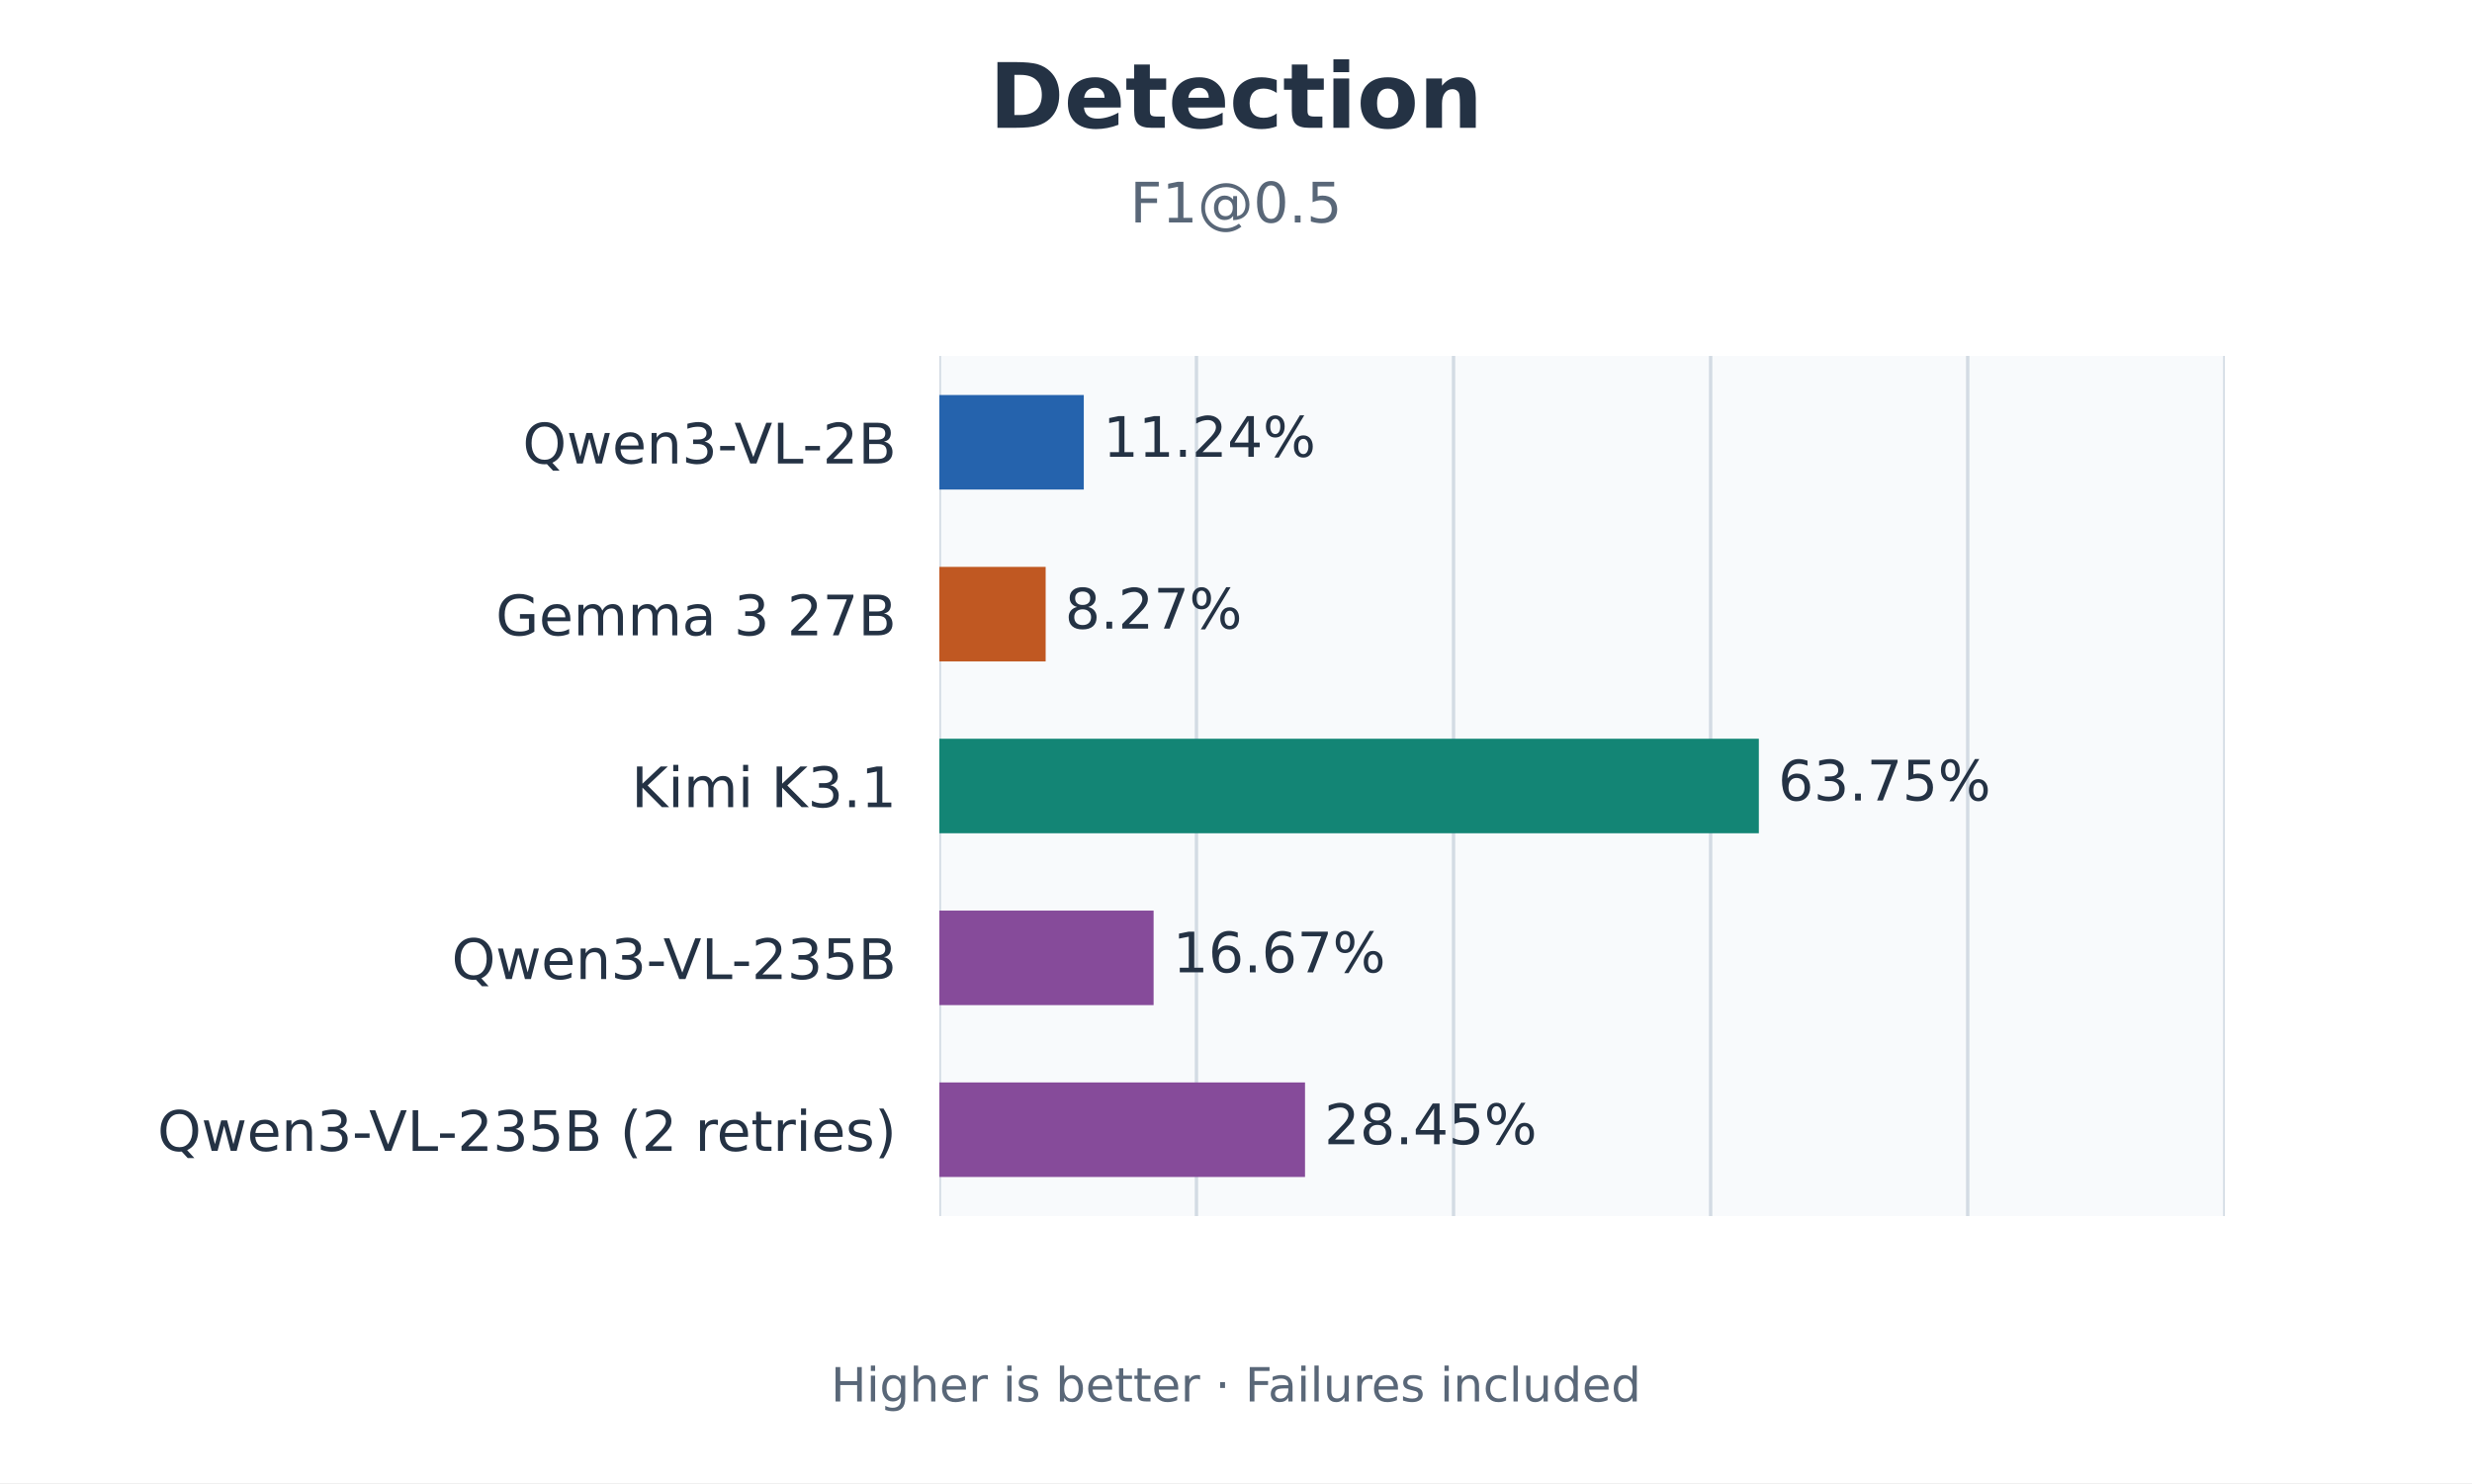
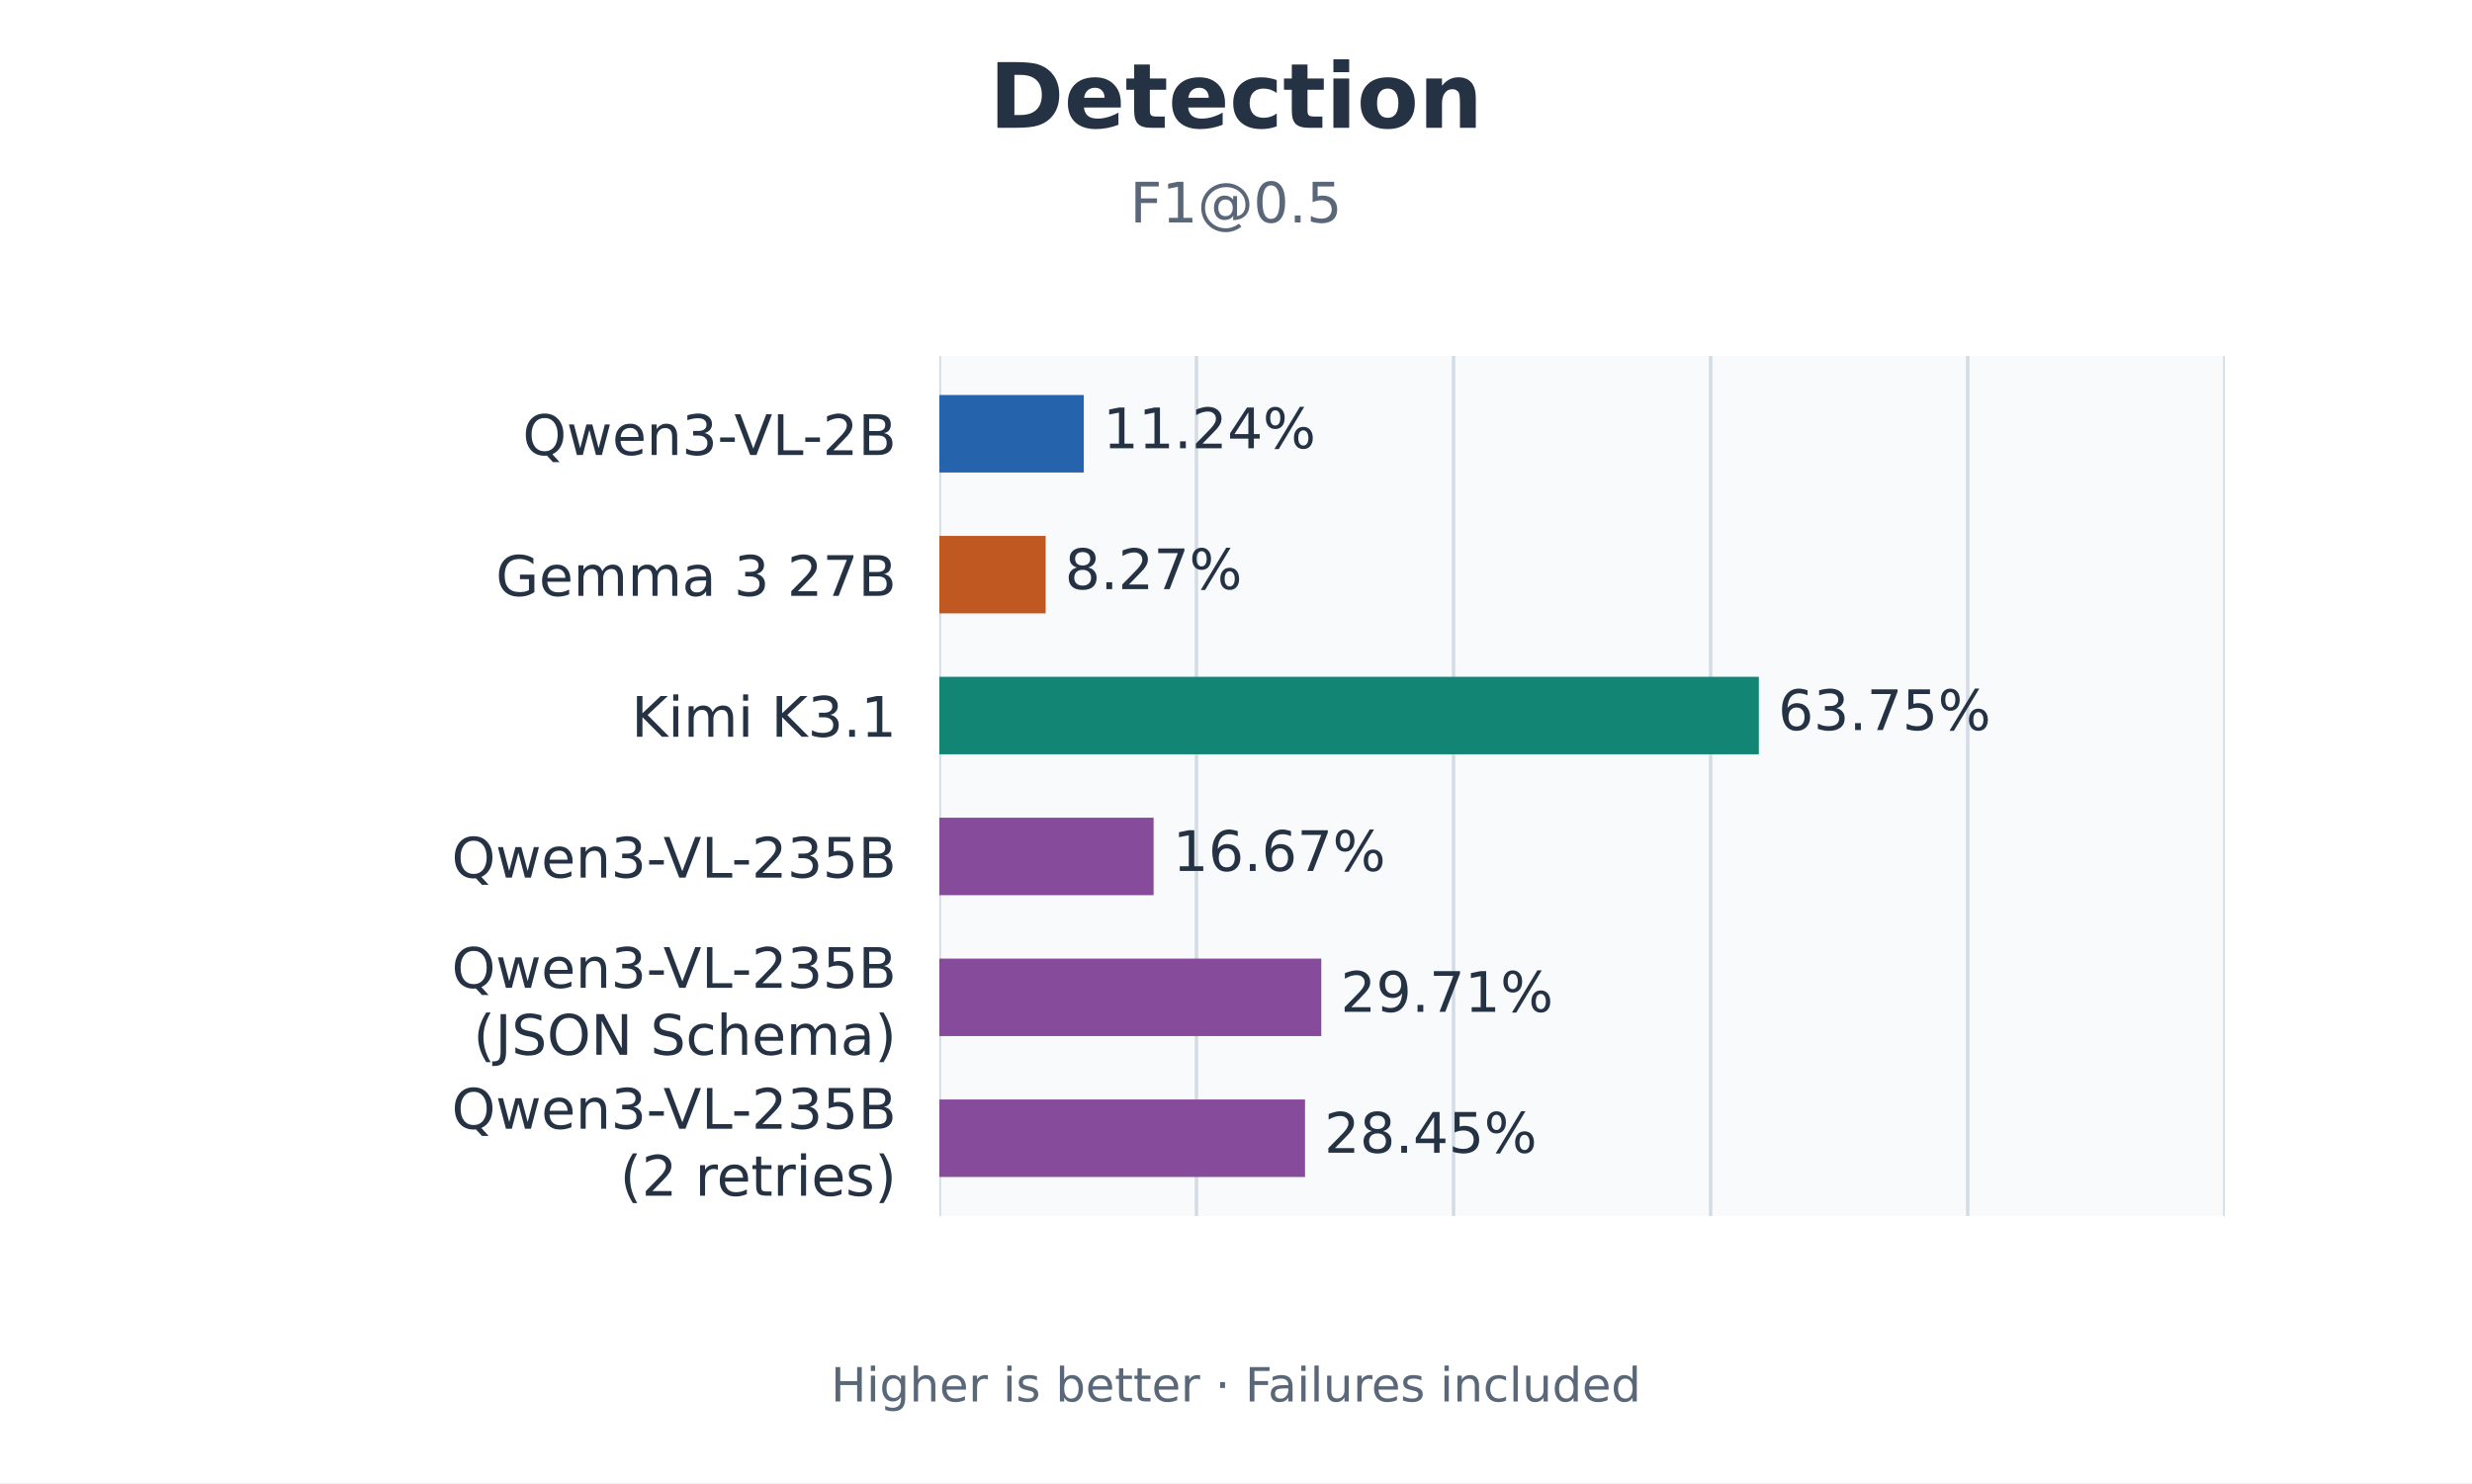
<svg xmlns="http://www.w3.org/2000/svg" width="576pt" height="345.6pt" viewBox="0 0 576 345.6" version="1.1">
  <defs>
    <style type="text/css">*{stroke-linejoin: round; stroke-linecap: butt}</style>
  </defs>
  <g id="figure_1">
    <g id="patch_1">
      <path d="M 0 345.6 L 576 345.6 L 576 0 L 0 0 z " style="fill: #ffffff" />
    </g>
    <g id="axes_1">
      <g id="patch_2">
        <path d="M 218.88 283.392 L 518.4 283.392 L 518.4 82.944 L 218.88 82.944 z " style="fill: #f8fafc" />
      </g>
      <g id="matplotlib.axis_1">
        <g id="xtick_1">
          <g id="line2d_1">
            <path d="M 218.88 283.392 L 218.88 82.944 " clip-path="url(#p9a324c0101)" style="fill: none; stroke: #d3dbe4; stroke-width: 0.8; stroke-linecap: square" />
          </g>
          <g id="line2d_2" />
        </g>
        <g id="xtick_2">
          <g id="line2d_3">
            <path d="M 278.784 283.392 L 278.784 82.944 " clip-path="url(#p9a324c0101)" style="fill: none; stroke: #d3dbe4; stroke-width: 0.8; stroke-linecap: square" />
          </g>
          <g id="line2d_4" />
        </g>
        <g id="xtick_3">
          <g id="line2d_5">
            <path d="M 338.688 283.392 L 338.688 82.944 " clip-path="url(#p9a324c0101)" style="fill: none; stroke: #d3dbe4; stroke-width: 0.8; stroke-linecap: square" />
          </g>
          <g id="line2d_6" />
        </g>
        <g id="xtick_4">
          <g id="line2d_7">
            <path d="M 398.592 283.392 L 398.592 82.944 " clip-path="url(#p9a324c0101)" style="fill: none; stroke: #d3dbe4; stroke-width: 0.8; stroke-linecap: square" />
          </g>
          <g id="line2d_8" />
        </g>
        <g id="xtick_5">
          <g id="line2d_9">
            <path d="M 458.496 283.392 L 458.496 82.944 " clip-path="url(#p9a324c0101)" style="fill: none; stroke: #d3dbe4; stroke-width: 0.8; stroke-linecap: square" />
          </g>
          <g id="line2d_10" />
        </g>
        <g id="xtick_6">
          <g id="line2d_11">
            <path d="M 518.4 283.392 L 518.4 82.944 " clip-path="url(#p9a324c0101)" style="fill: none; stroke: #d3dbe4; stroke-width: 0.8; stroke-linecap: square" />
          </g>
          <g id="line2d_12" />
        </g>
      </g>
      <g id="matplotlib.axis_2">
        <g id="ytick_1">
          <g id="line2d_13" />
          <g id="text_1">
-             <text style="font-size: 13px; font-family: 'DejaVu Sans'; text-anchor: end; fill: #243244" x="208.88" y="108.007" transform="rotate(-0 208.88 108.0074)">Qwen3-VL-2B</text>
+             <text style="font-size: 13px; font-family: 'DejaVu Sans'; text-anchor: end; fill: #243244" x="208.88" y="106.023" transform="rotate(-0 208.88 106.0229)">Qwen3-VL-2B</text>
          </g>
        </g>
        <g id="ytick_2">
          <g id="line2d_14" />
          <g id="text_2">
-             <text style="font-size: 13px; font-family: 'DejaVu Sans'; text-anchor: end; fill: #243244" x="208.88" y="148.057" transform="rotate(-0 208.88 148.0569)">Gemma 3 27B</text>
+             <text style="font-size: 13px; font-family: 'DejaVu Sans'; text-anchor: end; fill: #243244" x="208.88" y="138.856" transform="rotate(-0 208.88 138.8564)">Gemma 3 27B</text>
          </g>
        </g>
        <g id="ytick_3">
          <g id="line2d_15" />
          <g id="text_3">
-             <text style="font-size: 13px; font-family: 'DejaVu Sans'; text-anchor: end; fill: #243244" x="208.88" y="188.107" transform="rotate(-0 208.88 188.107)">Kimi K3.1</text>
+             <text style="font-size: 13px; font-family: 'DejaVu Sans'; text-anchor: end; fill: #243244" x="208.88" y="171.69" transform="rotate(-0 208.88 171.6903)">Kimi K3.1</text>
          </g>
        </g>
        <g id="ytick_4">
          <g id="line2d_16" />
          <g id="text_4">
-             <text style="font-size: 13px; font-family: 'DejaVu Sans'; text-anchor: end; fill: #243244" x="208.88" y="228.156" transform="rotate(-0 208.88 228.156)">Qwen3-VL-235B</text>
+             <text style="font-size: 13px; font-family: 'DejaVu Sans'; text-anchor: end; fill: #243244" x="208.88" y="204.523" transform="rotate(-0 208.88 204.5232)">Qwen3-VL-235B</text>
          </g>
        </g>
        <g id="ytick_5">
          <g id="line2d_17" />
          <g id="text_5">
-             <text style="font-size: 13px; font-family: 'DejaVu Sans'; text-anchor: end; fill: #243244" x="208.88" y="268.206" transform="rotate(-0 208.88 268.2061)">Qwen3-VL-235B (2 retries)</text>
+             <text style="font-size: 13px; font-family: 'DejaVu Sans'; fill: #243244" transform="translate(105.2456 230.2055)">Qwen3-VL-235B</text>
+             <text style="font-size: 13px; font-family: 'DejaVu Sans'; fill: #243244" transform="translate(110.2892 245.809)">(JSON Schema)</text>
+           </g>
+         </g>
+         <g id="ytick_6">
+           <g id="line2d_18" />
+           <g id="text_6">
+             <text style="font-size: 13px; font-family: 'DejaVu Sans'; fill: #243244" transform="translate(105.2456 263.0389)">Qwen3-VL-235B</text>
+             <text style="font-size: 13px; font-family: 'DejaVu Sans'; fill: #243244" transform="translate(144.4528 278.6424)">(2 retries)</text>
          </g>
        </g>
      </g>
      <g id="patch_3">
-         <path d="M 218.88 92.055 L 252.534 92.055 L 252.534 114.083 L 218.88 114.083 z " clip-path="url(#p9a324c0101)" style="fill: #2563ad" />
+         <path d="M 218.88 92.055 L 252.534 92.055 L 252.534 110.114 L 218.88 110.114 z " clip-path="url(#p9a324c0101)" style="fill: #2563ad" />
      </g>
      <g id="patch_4">
-         <path d="M 218.88 132.105 L 243.647 132.105 L 243.647 154.132 L 218.88 154.132 z " clip-path="url(#p9a324c0101)" style="fill: #c05822" />
+         <path d="M 218.88 124.889 L 243.647 124.889 L 243.647 142.947 L 218.88 142.947 z " clip-path="url(#p9a324c0101)" style="fill: #c05822" />
      </g>
      <g id="patch_5">
-         <path d="M 218.88 172.154 L 409.827 172.154 L 409.827 194.182 L 218.88 194.182 z " clip-path="url(#p9a324c0101)" style="fill: #138575" />
+         <path d="M 218.88 157.722 L 409.827 157.722 L 409.827 175.78 L 218.88 175.78 z " clip-path="url(#p9a324c0101)" style="fill: #138575" />
      </g>
      <g id="patch_6">
-         <path d="M 218.88 212.204 L 268.8 212.204 L 268.8 234.231 L 218.88 234.231 z " clip-path="url(#p9a324c0101)" style="fill: #864b9a" />
+         <path d="M 218.88 190.556 L 268.8 190.556 L 268.8 208.614 L 218.88 208.614 z " clip-path="url(#p9a324c0101)" style="fill: #864b9a" />
      </g>
      <g id="patch_7">
-         <path d="M 218.88 252.253 L 304.083 252.253 L 304.083 274.281 L 218.88 274.281 z " clip-path="url(#p9a324c0101)" style="fill: #864b9a" />
+         <path d="M 218.88 223.389 L 307.873 223.389 L 307.873 241.447 L 218.88 241.447 z " clip-path="url(#p9a324c0101)" style="fill: #864b9a" />
      </g>
-       <g id="text_6">
-         <text style="font-size: 13px; font-family: 'DejaVu Sans'; text-anchor: start; fill: #243244" x="257.027" y="106.446" transform="rotate(-0 257.0267 106.4459)">11.24%</text>
+       <g id="patch_8">
+         <path d="M 218.88 256.222 L 304.083 256.222 L 304.083 274.281 L 218.88 274.281 z " clip-path="url(#p9a324c0101)" style="fill: #864b9a" />
      </g>
      <g id="text_7">
-         <text style="font-size: 13px; font-family: 'DejaVu Sans'; text-anchor: start; fill: #243244" x="248.139" y="146.495" transform="rotate(-0 248.1393 146.4954)">8.27%</text>
+         <text style="font-size: 13px; font-family: 'DejaVu Sans'; text-anchor: start; fill: #243244" x="257.027" y="104.461" transform="rotate(-0 257.0267 104.4614)">11.24%</text>
      </g>
      <g id="text_8">
-         <text style="font-size: 13px; font-family: 'DejaVu Sans'; text-anchor: start; fill: #243244" x="414.32" y="186.545" transform="rotate(-0 414.3196 186.545)">63.75%</text>
+         <text style="font-size: 13px; font-family: 'DejaVu Sans'; text-anchor: start; fill: #243244" x="248.139" y="137.295" transform="rotate(-0 248.1393 137.2948)">8.27%</text>
      </g>
      <g id="text_9">
-         <text style="font-size: 13px; font-family: 'DejaVu Sans'; text-anchor: start; fill: #243244" x="273.293" y="226.595" transform="rotate(-0 273.2928 226.5945)">16.67%</text>
+         <text style="font-size: 13px; font-family: 'DejaVu Sans'; text-anchor: start; fill: #243244" x="414.32" y="170.128" transform="rotate(-0 414.3196 170.1282)">63.75%</text>
      </g>
      <g id="text_10">
-         <text style="font-size: 13px; font-family: 'DejaVu Sans'; text-anchor: start; fill: #243244" x="308.575" y="266.644" transform="rotate(-0 308.5754 266.6441)">28.45%</text>
+         <text style="font-size: 13px; font-family: 'DejaVu Sans'; text-anchor: start; fill: #243244" x="273.293" y="202.962" transform="rotate(-0 273.2928 202.9617)">16.67%</text>
+       </g>
+       <g id="text_11">
+         <text style="font-size: 13px; font-family: 'DejaVu Sans'; text-anchor: start; fill: #243244" x="312.365" y="235.795" transform="rotate(-0 312.3654 235.7951)">29.71%</text>
+       </g>
+       <g id="text_12">
+         <text style="font-size: 13px; font-family: 'DejaVu Sans'; text-anchor: start; fill: #243244" x="308.575" y="268.628" transform="rotate(-0 308.5754 268.6285)">28.45%</text>
      </g>
    </g>
-     <g id="text_11">
+     <g id="text_13">
      <text style="font-weight: 700; font-size: 21px; font-family: 'DejaVu Sans'; text-anchor: middle; fill: #243244" x="288" y="29.781" transform="rotate(-0 288 29.78072)">Detection</text>
    </g>
-     <g id="text_12">
+     <g id="text_14">
      <text style="font-size: 13px; font-family: 'DejaVu Sans'; text-anchor: middle; fill: #596778" x="288" y="51.84" transform="rotate(-0 288 51.84)">F1@0.5</text>
    </g>
-     <g id="text_13">
+     <g id="text_15">
      <text style="font-size: 11px; font-family: 'DejaVu Sans'; text-anchor: middle; fill: #596778" x="288" y="326.592" transform="rotate(-0 288 326.592)">Higher is better · Failures included</text>
    </g>
  </g>
  <defs>
    <clipPath id="p9a324c0101">
      <rect x="218.88" y="82.944" width="299.52" height="200.448" />
    </clipPath>
  </defs>
</svg>
